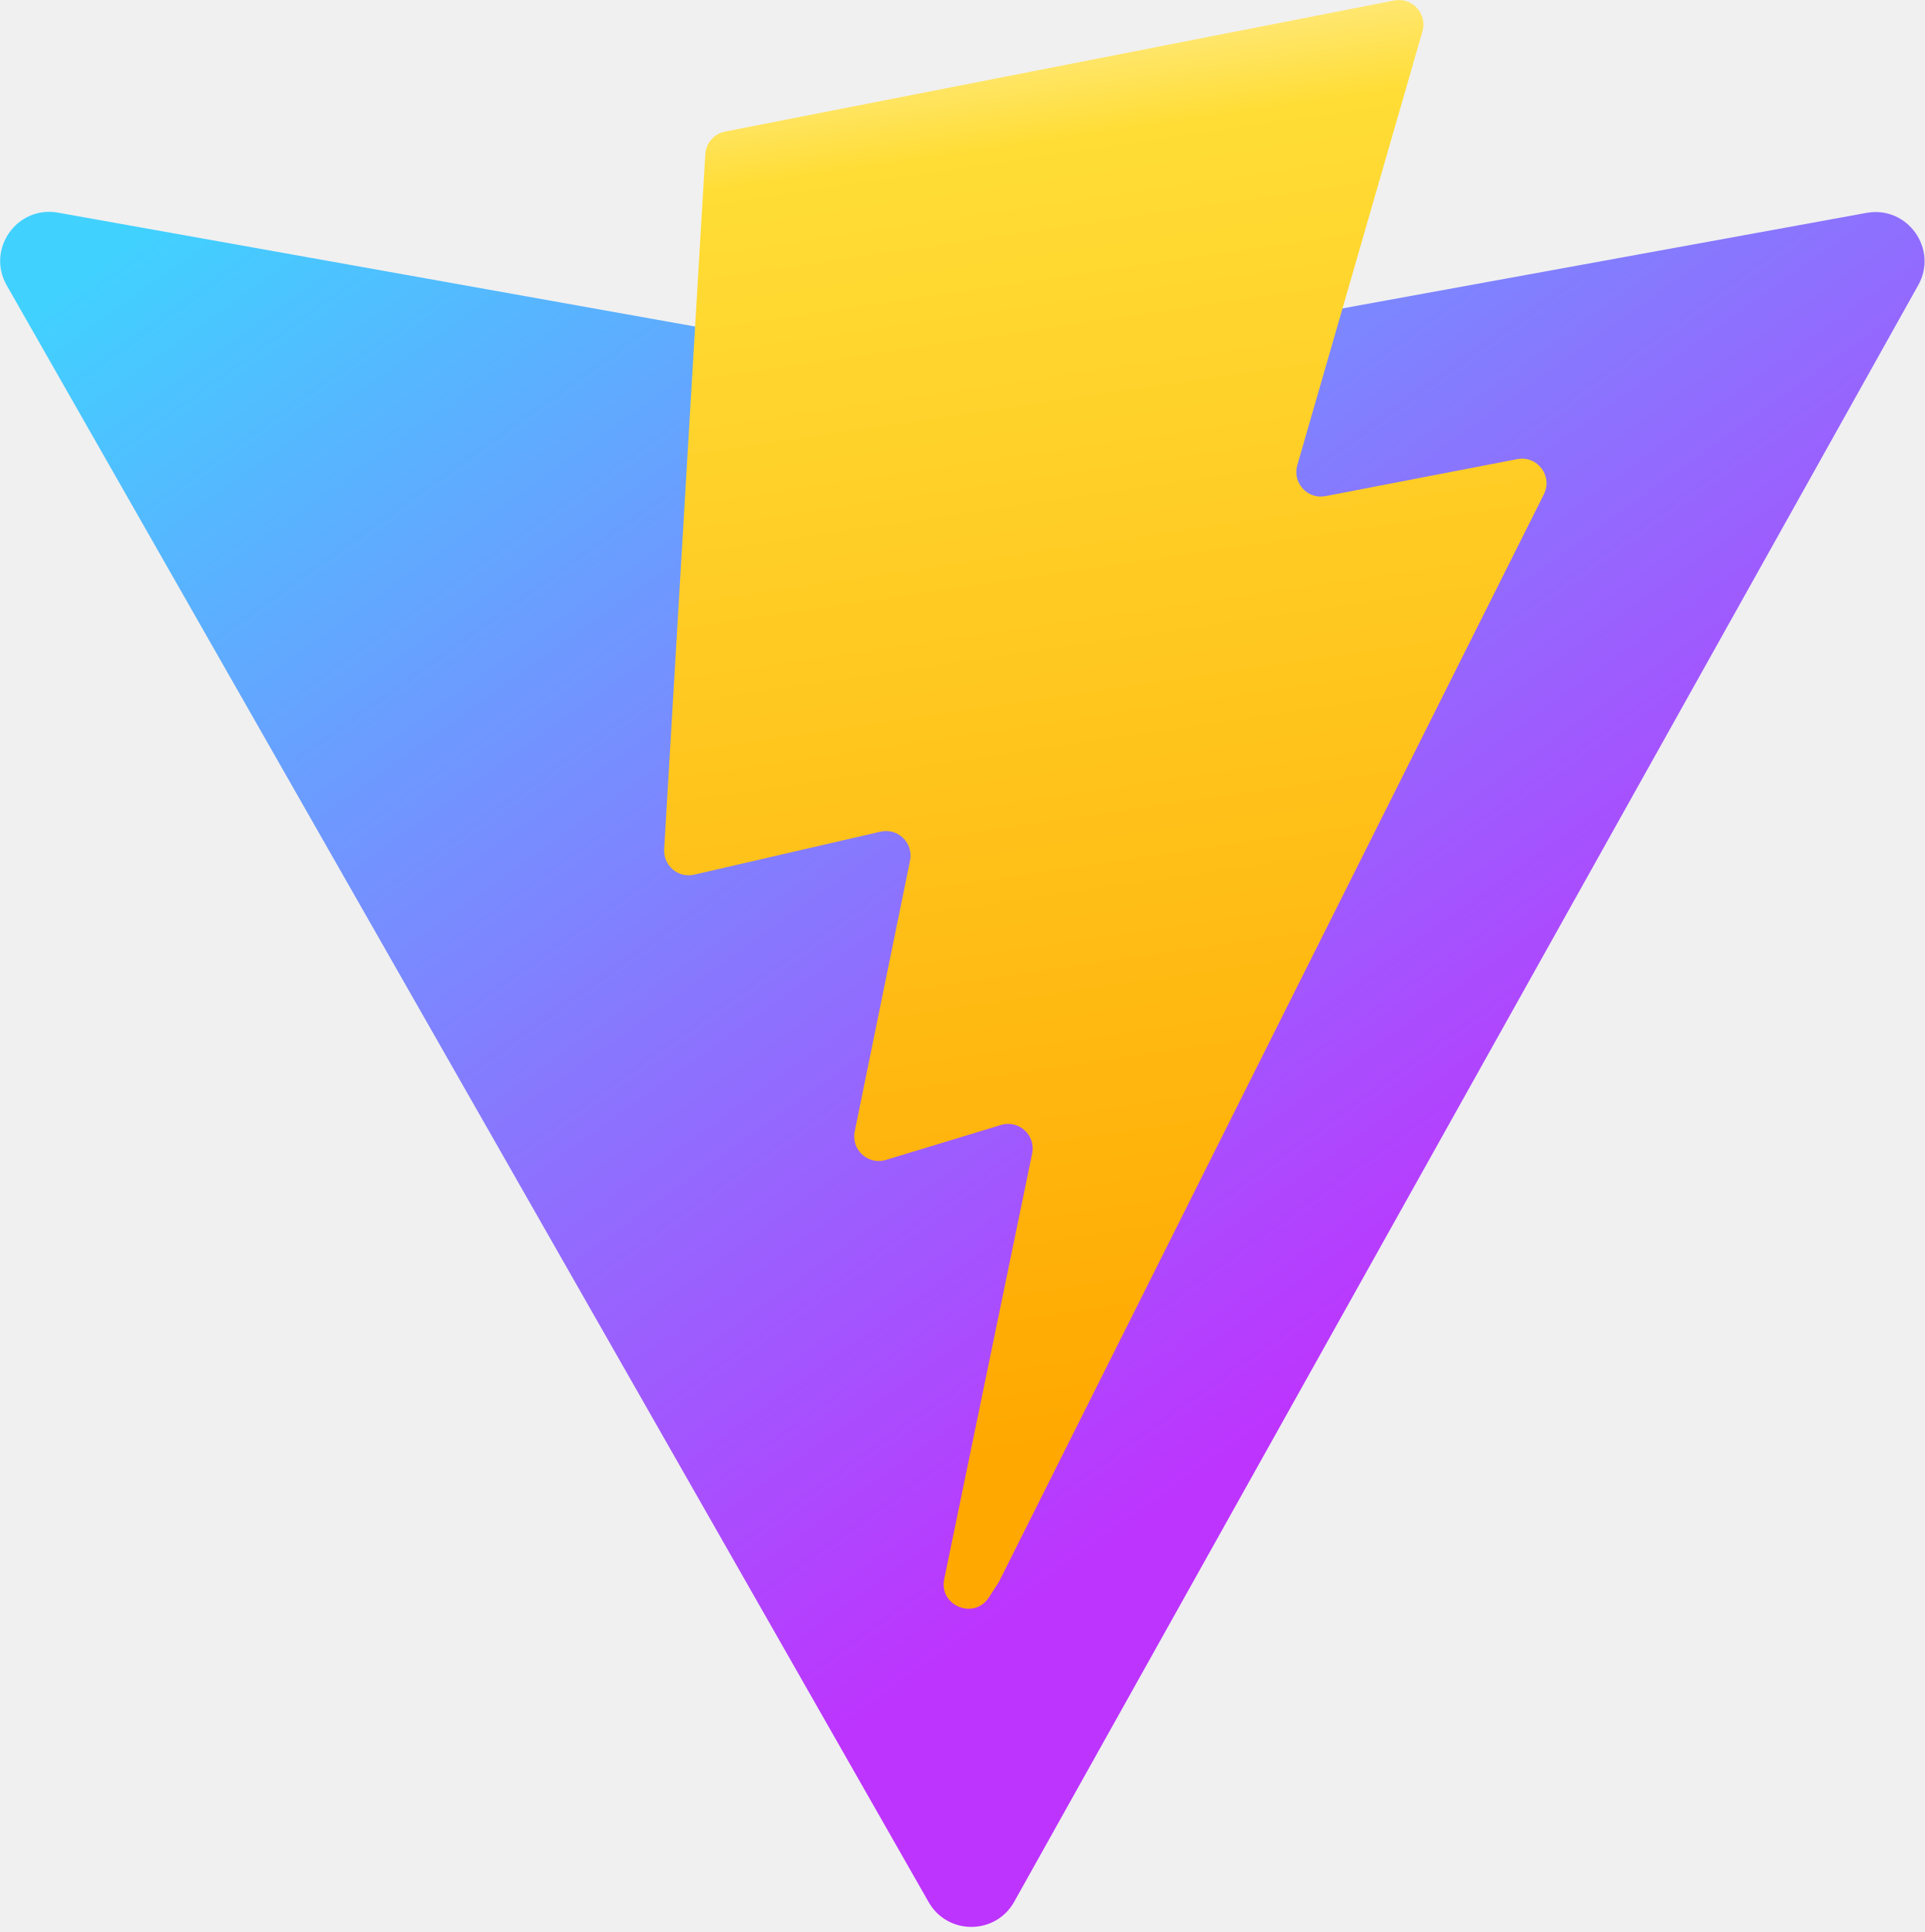
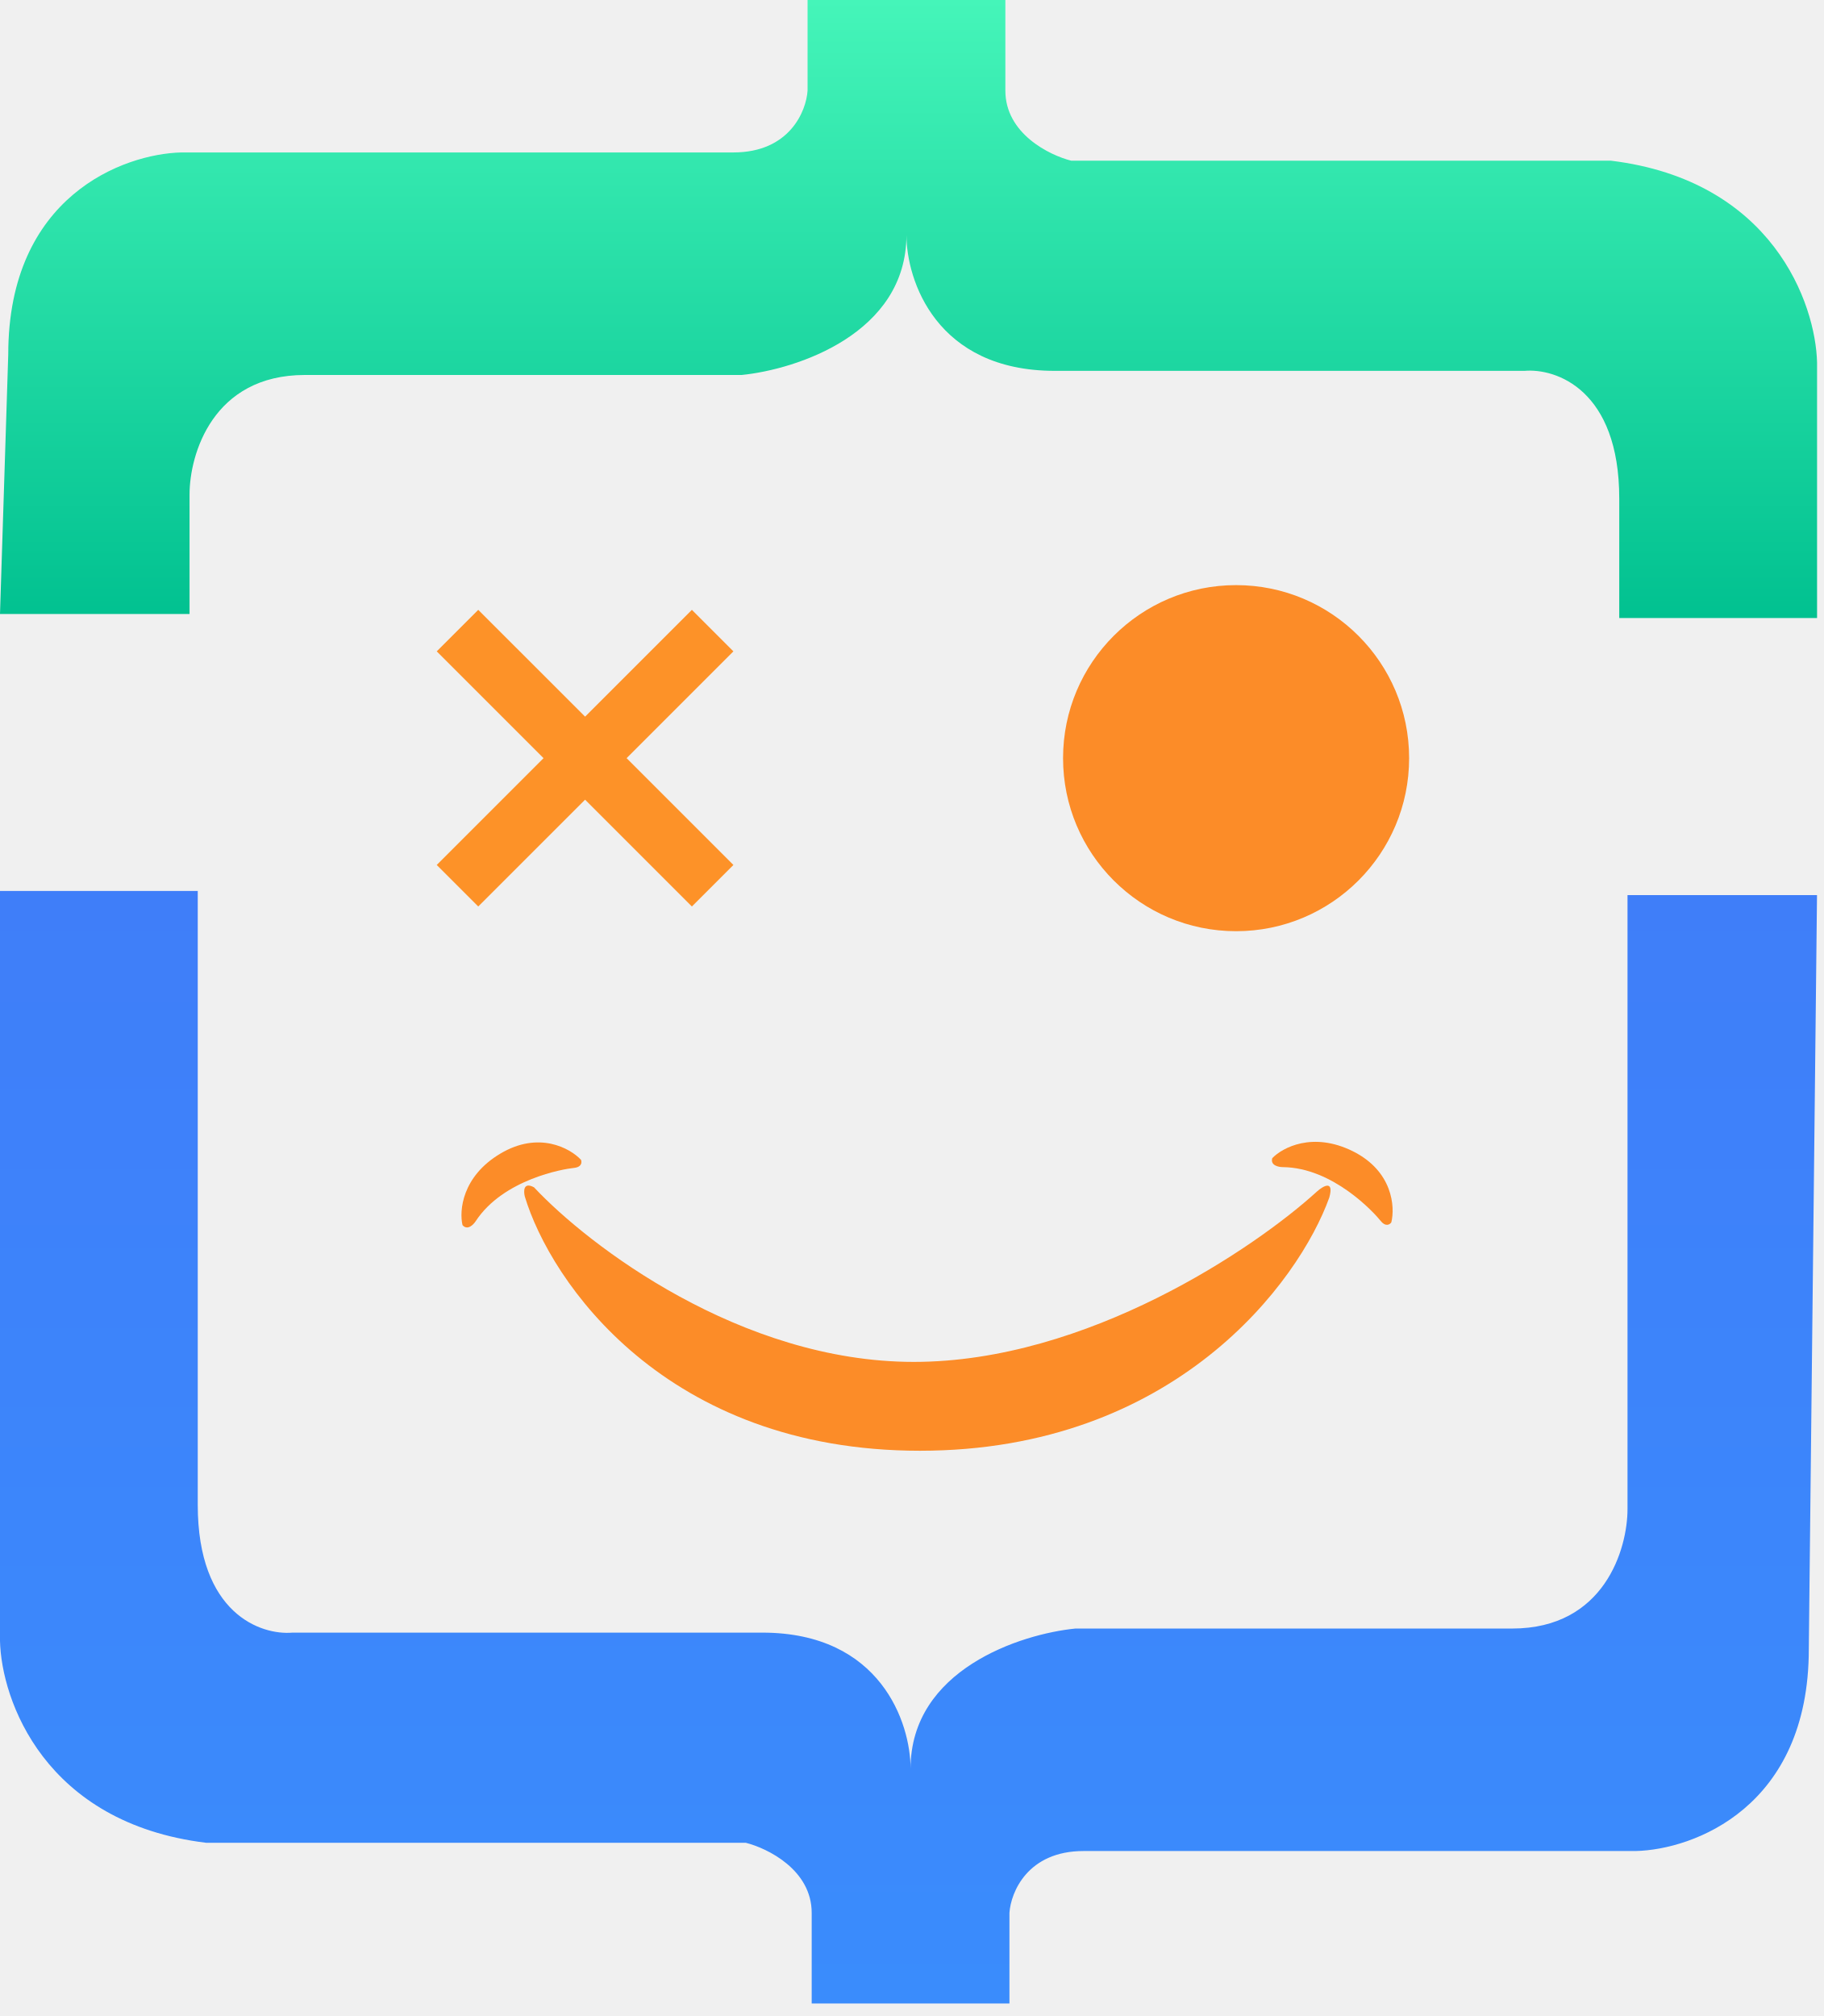
- <svg xmlns="http://www.w3.org/2000/svg" aria-hidden="true" role="img" class="iconify iconify--logos" width="31.88" height="32" preserveAspectRatio="xMidYMid meet" viewBox="0 0 256 257">
+ <svg xmlns="http://www.w3.org/2000/svg" width="38" height="42" viewBox="0 0 38 42" fill="none">
+   <path d="M3.949 12.791H0L0.172 7.382C0.172 4.086 2.575 3.205 3.777 3.176H15.28C16.448 3.176 16.797 2.318 16.825 1.889V0H20.946V1.889C20.946 2.781 21.861 3.233 22.319 3.348H33.565C36.93 3.76 37.828 6.324 37.857 7.554V12.876H33.736V10.387C33.736 8.121 32.42 7.669 31.762 7.726H21.976C19.503 7.726 18.885 5.837 18.885 4.893C18.885 6.953 16.596 7.697 15.452 7.812H6.352C4.429 7.812 3.949 9.471 3.949 10.301V12.791Z" fill="url(#paint0_linear_80_7)" />
+   <path d="M33.908 18.648L37.856 18.648L37.685 34.357C37.685 37.653 35.281 38.535 34.079 38.563L22.576 38.563C21.409 38.563 21.06 39.422 21.031 39.851L21.031 41.739L16.911 41.739L16.911 39.851C16.911 38.958 15.995 38.506 15.537 38.391L4.292 38.391C0.927 37.979 0.028 35.416 -0 34.185L-0 18.562L4.12 18.562L4.12 31.352C4.12 33.618 5.436 34.071 6.095 34.013L15.881 34.013C18.353 34.013 18.971 35.902 18.971 36.846C18.971 34.786 21.26 34.042 22.405 33.928L31.504 33.928C33.427 33.928 33.908 32.268 33.908 31.438L33.908 18.648Z" fill="url(#paint1_linear_80_7)" />
+   <circle cx="25.753" cy="15.795" r="3.605" fill="#FC8C28" />
+   <g clip-path="url(#clip0_80_7)">
+     <path d="M15.28 13.57L14.415 12.705L12.19 14.93L9.964 12.705L9.099 13.57L11.324 15.795L9.099 18.02L9.964 18.885L12.19 16.66L14.415 18.885L15.28 18.02L13.055 15.795L15.28 13.57Z" fill="#FD9228" />
+   </g>
+   <path d="M19.038 28.373C15.431 28.373 12.26 25.948 11.126 24.736C10.904 24.617 10.906 24.814 10.934 24.927C11.466 26.693 13.857 30.224 19.166 30.224C24.475 30.224 27.064 26.707 27.695 24.948C27.798 24.574 27.568 24.707 27.44 24.821C26.143 26.005 22.646 28.373 19.038 28.373Z" fill="#FC8C28" />
+   <path d="M10.424 24.034C9.624 24.51 9.566 25.225 9.636 25.523C9.739 25.642 9.863 25.516 9.913 25.438C10.487 24.566 11.742 24.353 11.955 24.332C12.125 24.315 12.125 24.211 12.104 24.162C11.877 23.92 11.223 23.557 10.424 24.034Z" fill="#FC8C28" />
+   <path d="M28.185 23.984C27.351 23.57 26.719 23.908 26.507 24.128C26.462 24.279 26.636 24.315 26.728 24.315C27.772 24.326 28.63 25.266 28.763 25.433C28.87 25.567 28.957 25.511 28.987 25.466C29.067 25.145 29.018 24.399 28.185 23.984Z" fill="#FC8C28" />
  <defs>
-     <linearGradient id="IconifyId1813088fe1fbc01fb466" x1="-.828%" x2="57.636%" y1="7.652%" y2="78.411%">
-       <stop offset="0%" stop-color="#41D1FF" />
-       <stop offset="100%" stop-color="#BD34FE" />
+     <linearGradient id="paint0_linear_80_7" x1="18.928" y1="0" x2="18.928" y2="12.896" gradientUnits="userSpaceOnUse">
+       <stop stop-color="#45F5B9" />
+       <stop offset="1" stop-color="#01C190" />
    </linearGradient>
-     <linearGradient id="IconifyId1813088fe1fbc01fb467" x1="43.376%" x2="50.316%" y1="2.242%" y2="89.03%">
-       <stop offset="0%" stop-color="#FFEA83" />
-       <stop offset="8.333%" stop-color="#FFDD35" />
-       <stop offset="100%" stop-color="#FFA800" />
+     <linearGradient id="paint1_linear_80_7" x1="18.928" y1="41.739" x2="18.928" y2="18.561" gradientUnits="userSpaceOnUse">
+       <stop stop-color="#3A8CFC" />
+       <stop offset="1" stop-color="#3F7EF9" />
    </linearGradient>
+     <clipPath id="clip0_80_7">
+       <rect width="6.181" height="6.181" fill="white" transform="translate(9.09912 12.7046)" />
+     </clipPath>
  </defs>
-   <path fill="url(#IconifyId1813088fe1fbc01fb466)" d="M255.153 37.938L134.897 252.976c-2.483 4.44-8.862 4.466-11.382.048L.875 37.958c-2.746-4.814 1.371-10.646 6.827-9.67l120.385 21.517a6.537 6.537 0 0 0 2.322-.004l117.867-21.483c5.438-.991 9.574 4.796 6.877 9.62Z" />
-   <path fill="url(#IconifyId1813088fe1fbc01fb467)" d="M185.432.063L96.44 17.501a3.268 3.268 0 0 0-2.634 3.014l-5.474 92.456a3.268 3.268 0 0 0 3.997 3.378l24.777-5.718c2.318-.535 4.413 1.507 3.936 3.838l-7.361 36.047c-.495 2.426 1.782 4.5 4.151 3.78l15.304-4.649c2.372-.72 4.652 1.36 4.15 3.788l-11.698 56.621c-.732 3.542 3.979 5.473 5.943 2.437l1.313-2.028l72.516-144.72c1.215-2.423-.88-5.186-3.54-4.672l-25.505 4.922c-2.396.462-4.435-1.77-3.759-4.114l16.646-57.705c.677-2.35-1.37-4.583-3.769-4.113Z" />
</svg>
